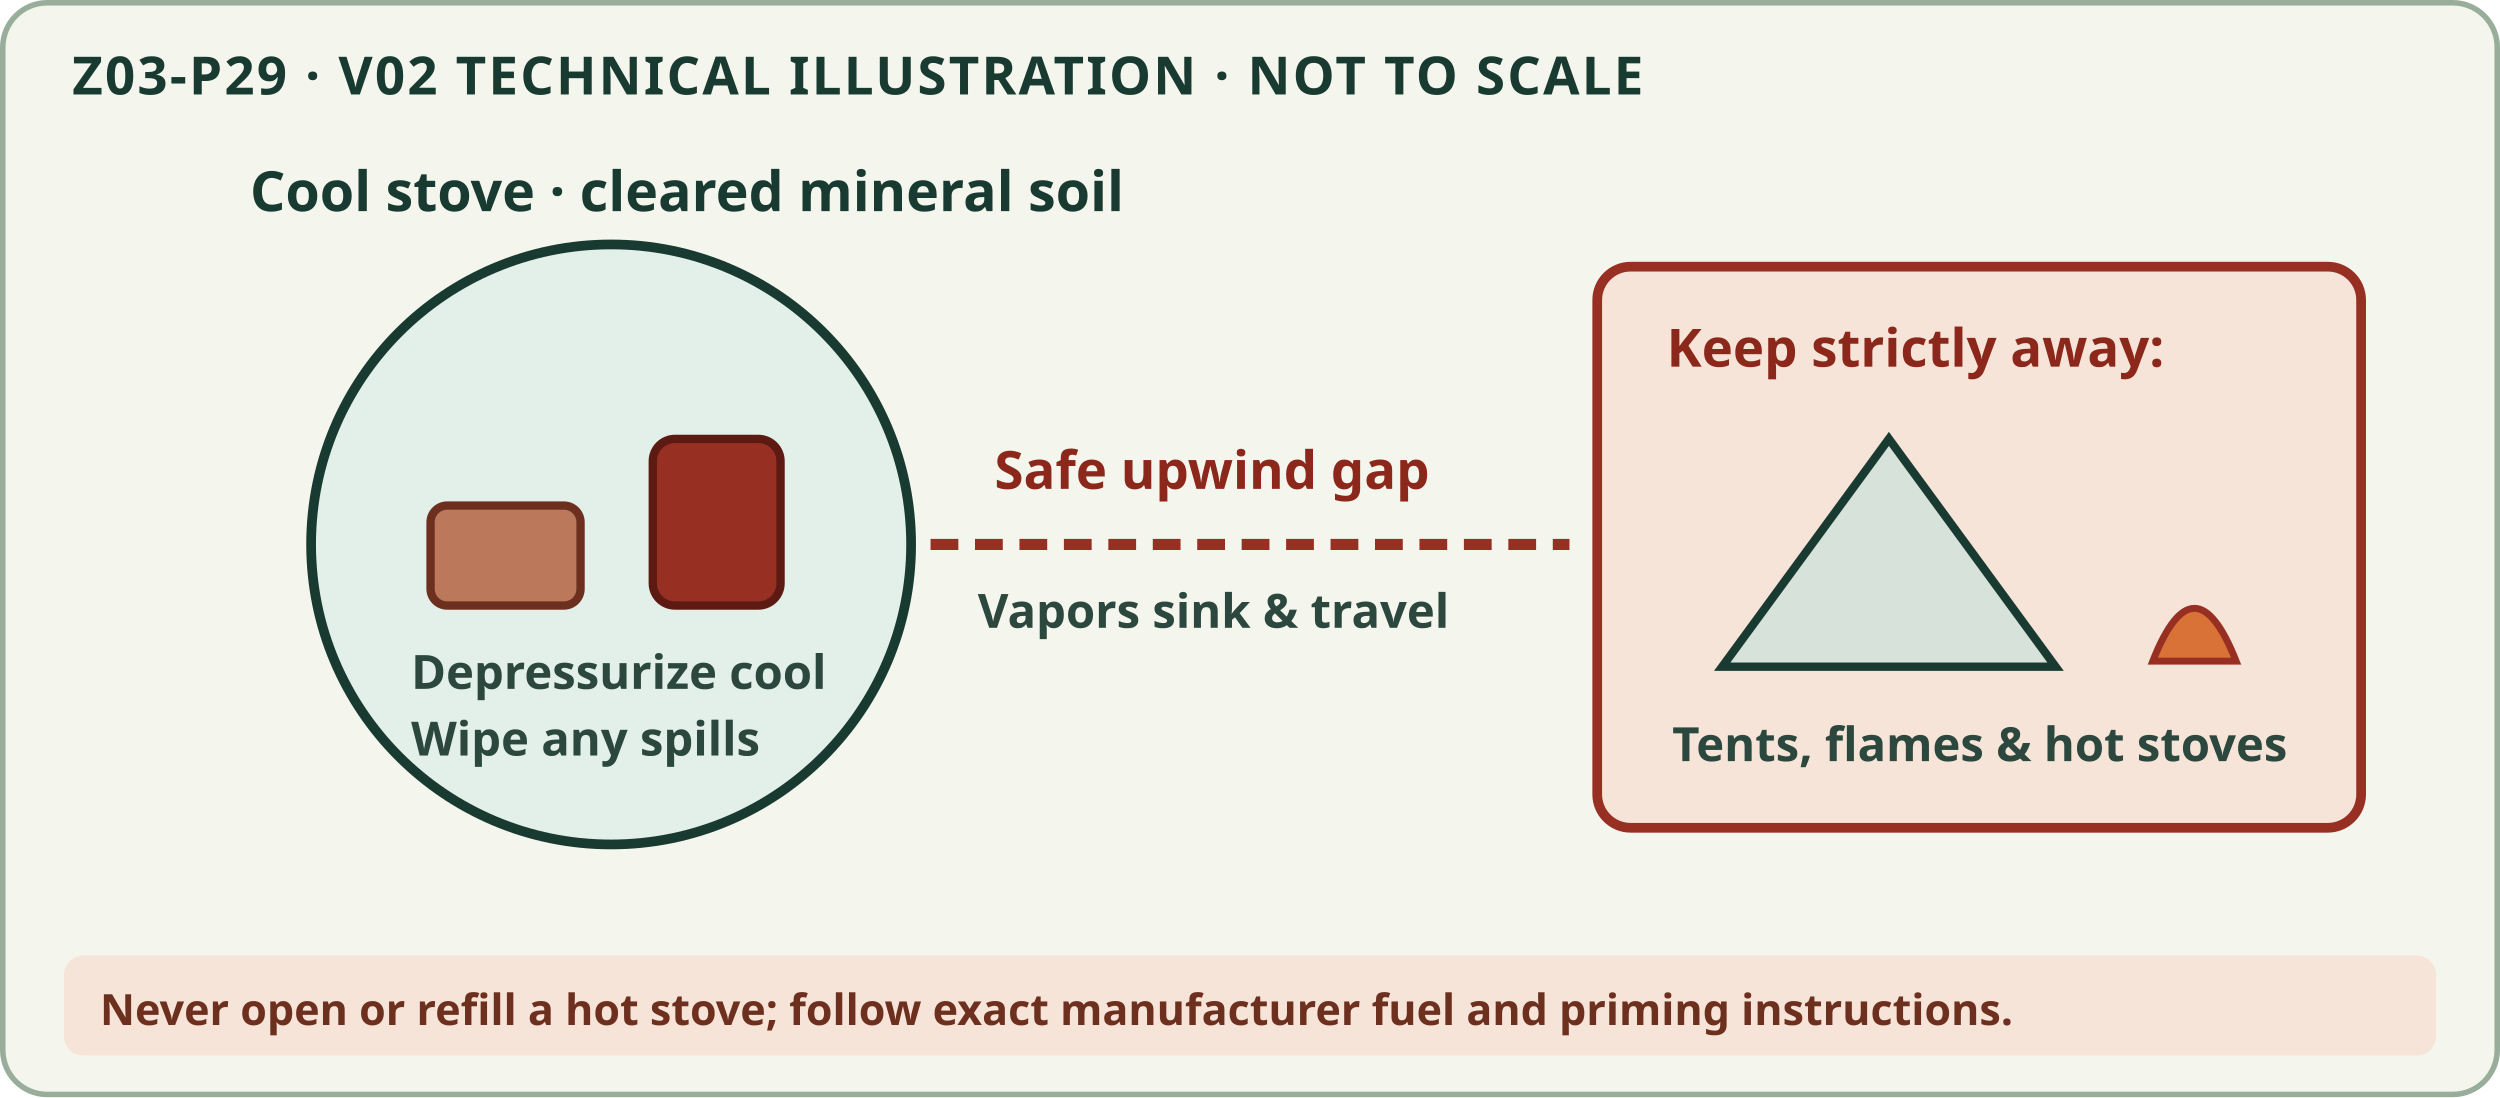
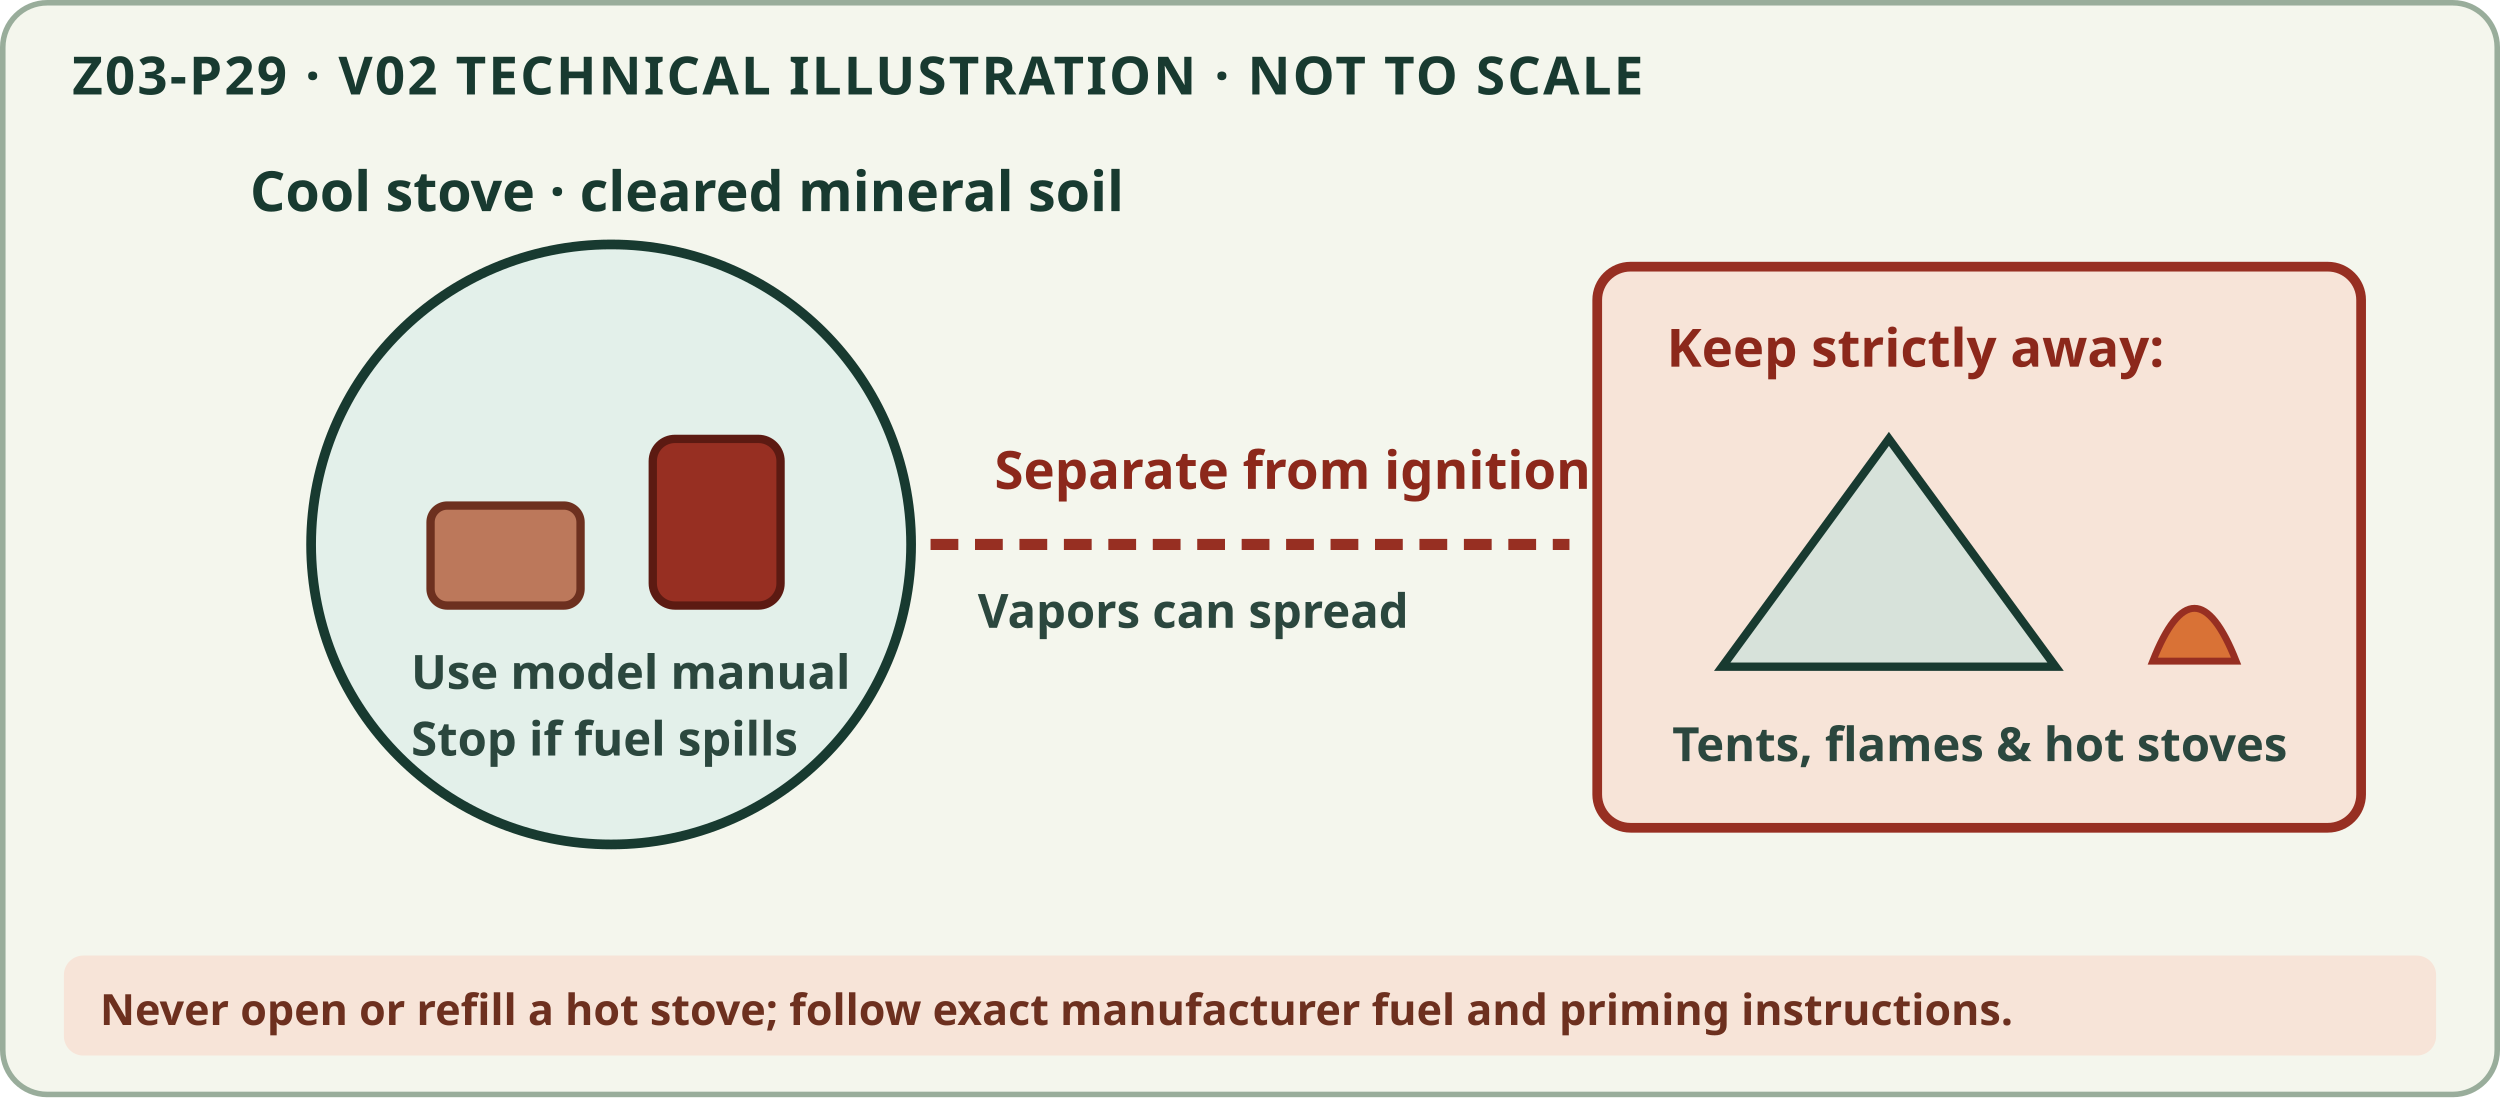
<svg xmlns="http://www.w3.org/2000/svg" class="v02-svg" viewBox="0 0 900 395" role="img" aria-labelledby="title desc">
  <defs>
    <marker id="arr" viewBox="0 0 10 10" refX="8" refY="5" markerWidth="5" markerHeight="5" orient="auto">
      <path d="M0 0L10 5L0 10Z" fill="#205b68" />
    </marker>
    <marker id="arr-r" viewBox="0 0 10 10" refX="8" refY="5" markerWidth="5" markerHeight="5" orient="auto">
      <path d="M0 0L10 5L0 10Z" fill="#972f22" />
    </marker>
    <marker id="arr-g" viewBox="0 0 10 10" refX="8" refY="5" markerWidth="5" markerHeight="5" orient="auto">
      <path d="M0 0L10 5L0 10Z" fill="#183a30" />
    </marker>
  </defs>
  <style>.v02-svg text{font-family:system-ui,sans-serif;font-size:20px;font-weight:650;fill:#183a30}.v02-svg .sm{font-size:17px;font-weight:600;fill:#2b473e}.v02-svg .warn{font-size:19px;font-weight:700;fill:#8c281b}.v02-svg .heading{font-size:19px;letter-spacing:0.8px;font-weight:750;fill:#183a30}.v02-svg .guard{font-size:15.5px;font-weight:650;fill:#6d301f}.v02-svg .leader{fill:none;stroke:#365c50;stroke-width:2.5}.v02-svg .flow{fill:none;stroke:#205b68;stroke-width:4;marker-end:url(#arr)}.v02-svg .rflow{fill:none;stroke:#972f22;stroke-width:4;marker-end:url(#arr-r)}.v02-svg .gflow{fill:none;stroke:#183a30;stroke-width:3.5;marker-end:url(#arr-g)}.v02-svg .dash{fill:none;stroke:#365c50;stroke-width:2.5;stroke-dasharray:10 7}</style>
  <rect x="1" y="1" width="898" height="393" rx="16" fill="#f4f6ed" stroke="#99ad9b" stroke-width="2" />
  <text class="heading" x="26" y="34">Z03-P29 · V02 TECHNICAL ILLUSTRATION · NOT TO SCALE</text>
  <g id="v02-artwork">
    <circle cx="220" cy="196" r="108" fill="#e3f0ea" stroke="#183a30" stroke-width="3.5" />
    <rect x="155" y="182" width="54" height="36" rx="6" fill="#bc785b" stroke="#6d301f" stroke-width="3" />
    <rect x="235" y="158" width="46" height="60" rx="8" fill="#972f22" stroke="#5c1a12" stroke-width="3" />
    <text x="90" y="76">Cool stove · cleared mineral soil</text>
-     <text class="sm" x="148" y="248">Depressurize cool</text>
-     <text class="sm" x="148" y="272">Wipe any spills</text>
+     <text class="sm" x="148" y="248">Use model manual</text>
+     <text class="sm" x="148" y="272">Stop if fuel spills</text>
    <line x1="335" y1="196" x2="565" y2="196" stroke="#972f22" stroke-width="4" stroke-dasharray="10 6" />
-     <text class="warn" x="358" y="176">Safe upwind gap</text>
-     <text class="sm" x="352" y="226">Vapors sink &amp; travel</text>
+     <text class="warn" x="358" y="176">Separate from ignition</text>
+     <text class="sm" x="352" y="226">Vapors can spread</text>
    <rect x="575" y="96" width="275" height="202" rx="12" fill="#f7e4d8" stroke="#972f22" stroke-width="3.5" />
    <polygon points="620,240 680,158 740,240" fill="#d7e2da" stroke="#183a30" stroke-width="3" />
    <path d="M775 238q15-38 30 0z" fill="#d97236" stroke="#972f22" stroke-width="2.5" />
    <text class="warn" x="600" y="132">Keep strictly away:</text>
    <text class="sm" x="602" y="274">Tents, flames &amp; hot stoves</text>
  </g>
  <rect x="23" y="344" width="854" height="36" rx="7" fill="#f7e4d8" />
  <text class="guard" x="36" y="369">Never open or refill a hot stove; follow exact manufacturer fuel and priming instructions.</text>
</svg>
